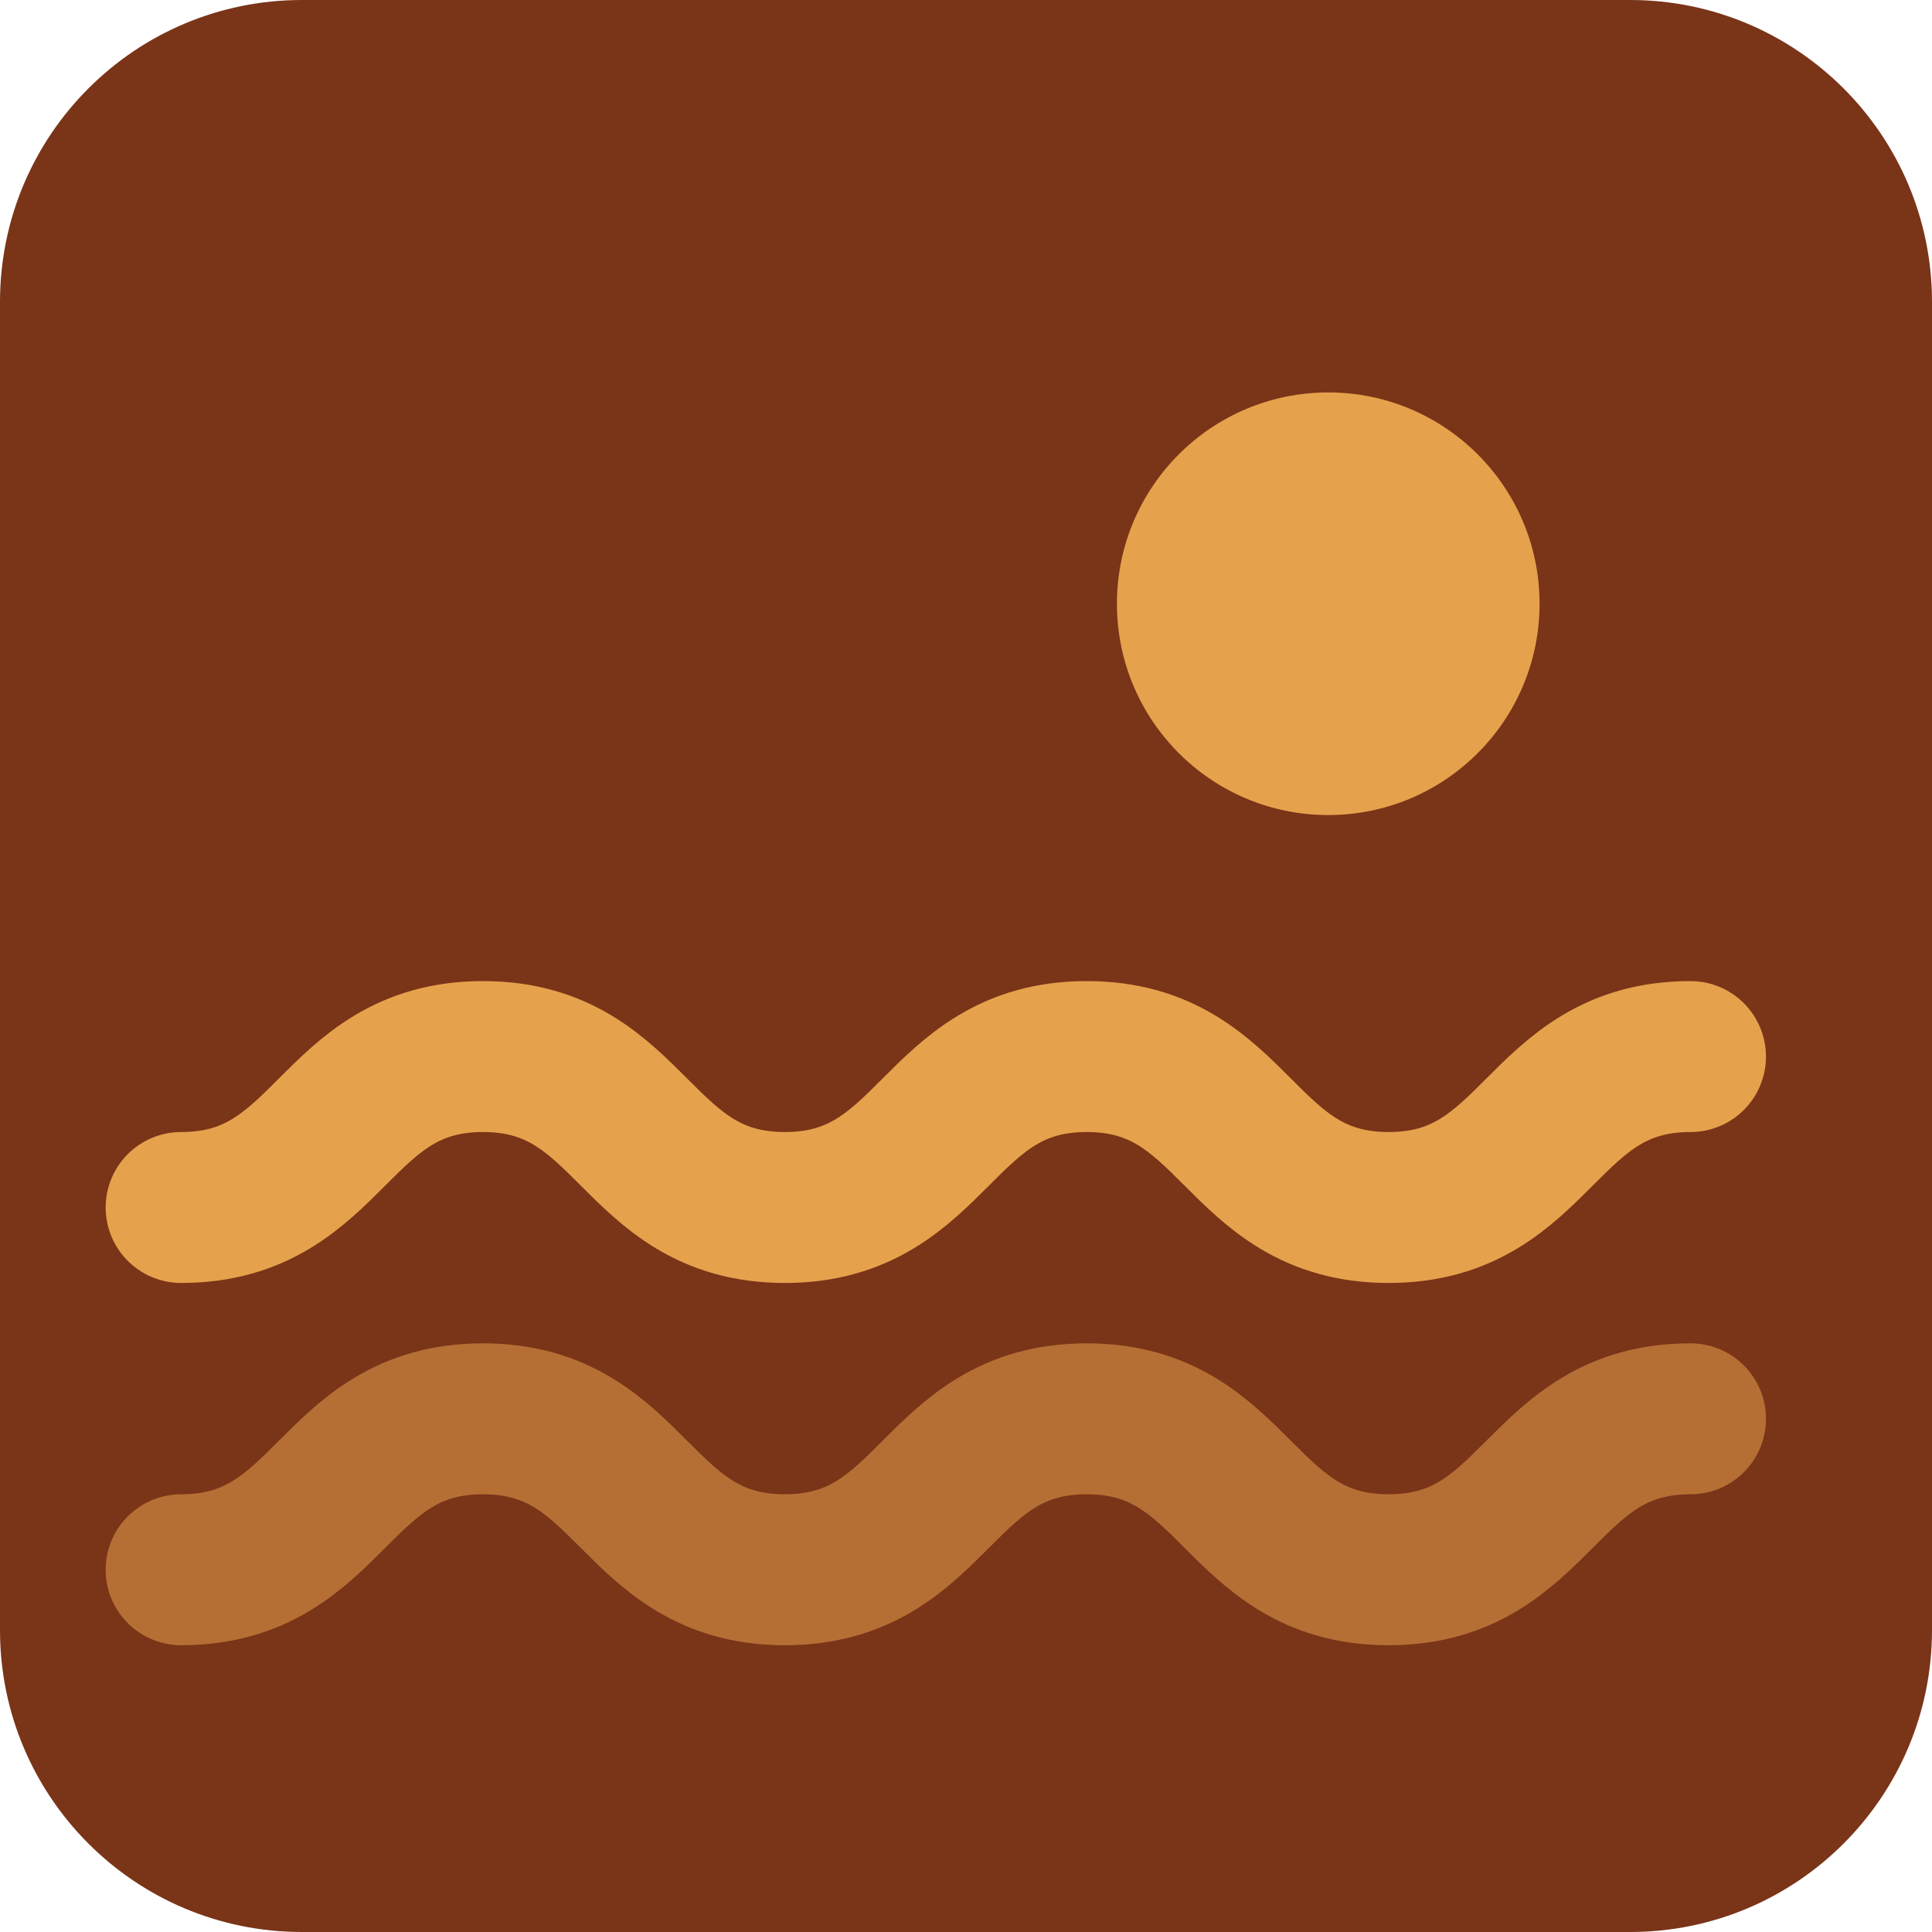
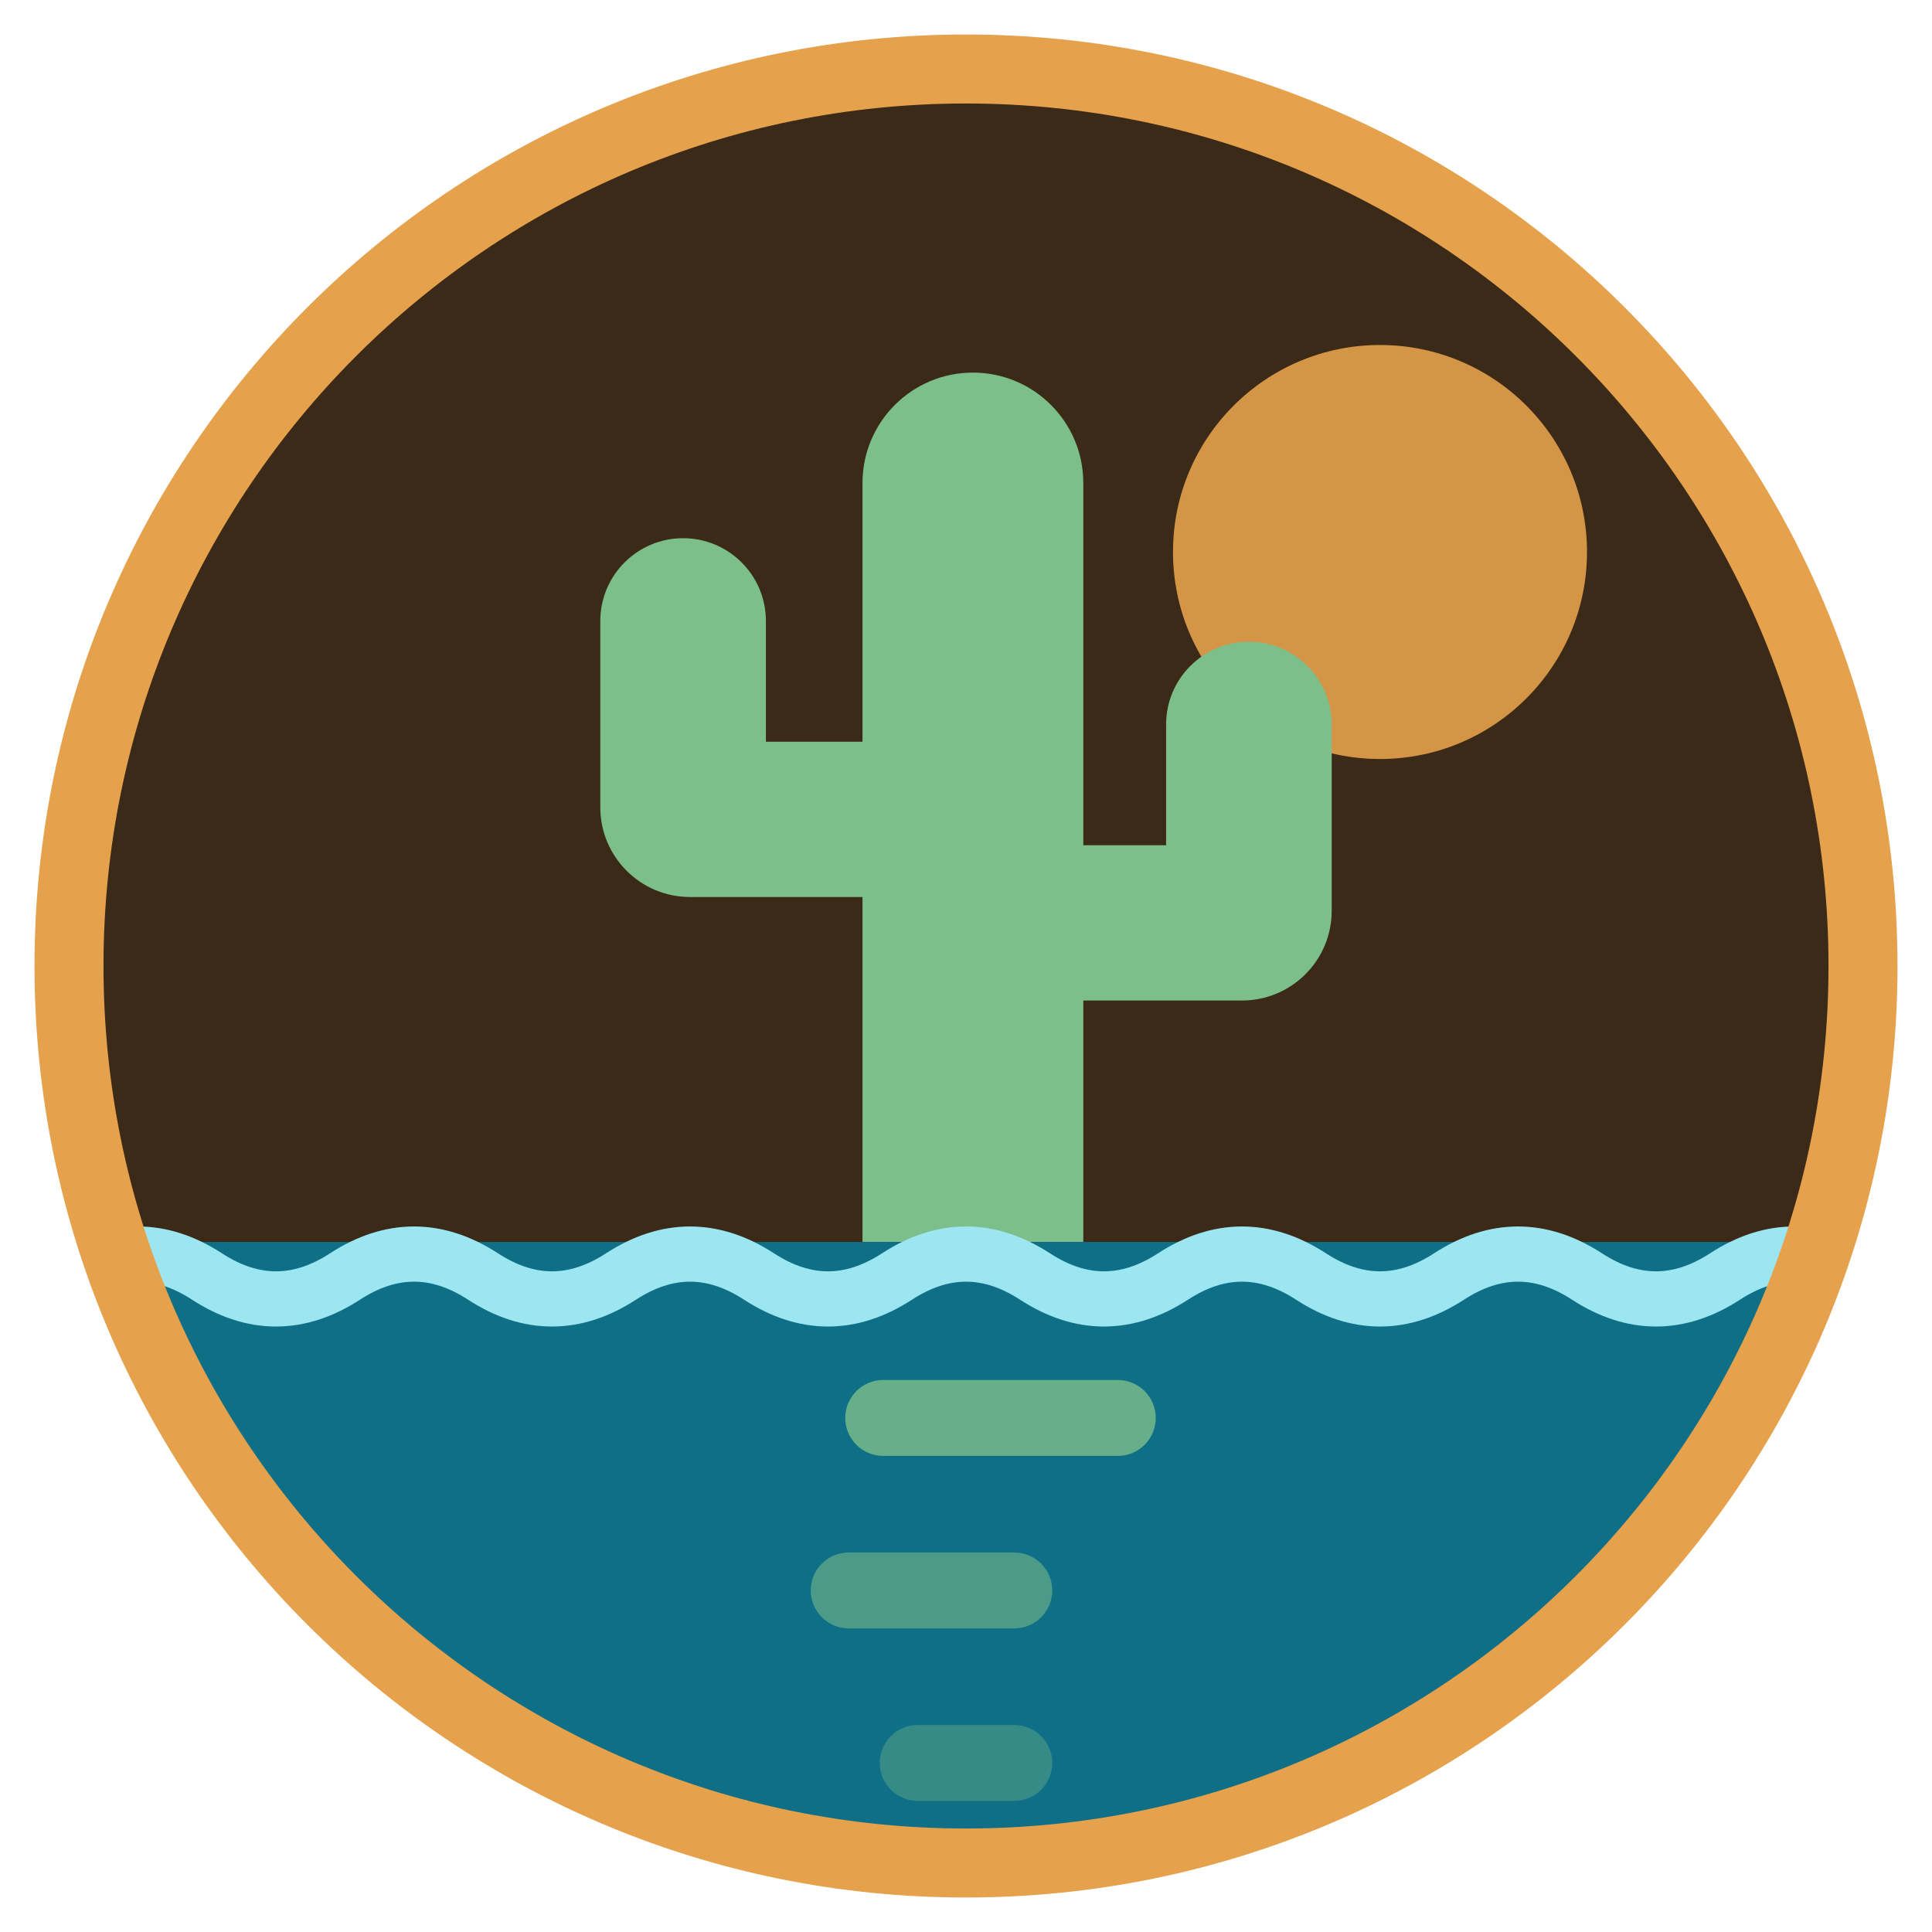
- <svg xmlns="http://www.w3.org/2000/svg" viewBox="0 0 64 64">
-   <rect width="64" height="64" rx="10" fill="#7a3418" />
-   <path d="M6 40c5 0 5-5 10-5s5 5 10 5 5-5 10-5 5 5 10 5 5-5 10-5" stroke="#e6a14c" stroke-width="5" fill="none" stroke-linecap="round" />
-   <path d="M6 52c5 0 5-5 10-5s5 5 10 5 5-5 10-5 5 5 10 5 5-5 10-5" stroke="#e6a14c" stroke-width="5" fill="none" stroke-linecap="round" opacity=".55" />
-   <circle cx="44" cy="20" r="7" fill="#e6a14c" />
+ <svg xmlns="http://www.w3.org/2000/svg" viewBox="0 0 56 56" width="56" height="56">
+   <defs>
+     <clipPath id="tpc">
+       <circle cx="28" cy="28" r="26" />
+     </clipPath>
+   </defs>
+   <circle cx="28" cy="28" r="26" fill="#3a2a17" />
+   <g clip-path="url(#tpc)">
+     <circle cx="40" cy="16" r="6" fill="#e6a14c" opacity=".9" />
+     <path d="M25 36 V14 a3.2 3.2 0 0 1 6.4 0 V36 Z M25 26 H20 a2.6 2.6 0 0 1 -2.6 -2.6 V18 a2.4 2.4 0 0 1 4.8 0 V21.5 H25 Z M31.4 29 H36 a2.6 2.6 0 0 0 2.6 -2.6 V21 a2.4 2.4 0 0 0 -4.8 0 V24.5 H31.4 Z" fill="#7dbf8a" />
+     <rect x="0" y="36" width="56" height="24" fill="#0f6f86" />
+     <rect x="24.5" y="40" width="9.0" height="2.2" rx="1.1" fill="#7dbf8a" opacity="0.8" />
+     <rect x="23.5" y="45" width="7.0" height="2.2" rx="1.1" fill="#7dbf8a" opacity="0.55" />
+     <rect x="25.5" y="50" width="5.0" height="2.2" rx="1.1" fill="#7dbf8a" opacity="0.35" />
+     <path d="M2,37 q2.0,-1.3 4.0,0 t4.0,0 q2.0,-1.3 4.0,0 t4.0,0 q2.0,-1.3 4.0,0 t4.0,0 q2.0,-1.3 4.0,0 t4.0,0 q2.0,-1.3 4.0,0 t4.0,0 q2.0,-1.3 4.0,0 t4.0,0 q2.0,-1.3 4.0,0 t4.0,0" fill="none" stroke="#9ce6f2" stroke-width="1.6" stroke-linecap="round" />
+   </g>
+   <circle cx="28" cy="28" r="26" fill="none" stroke="#e6a14c" stroke-width="2" />
</svg>
